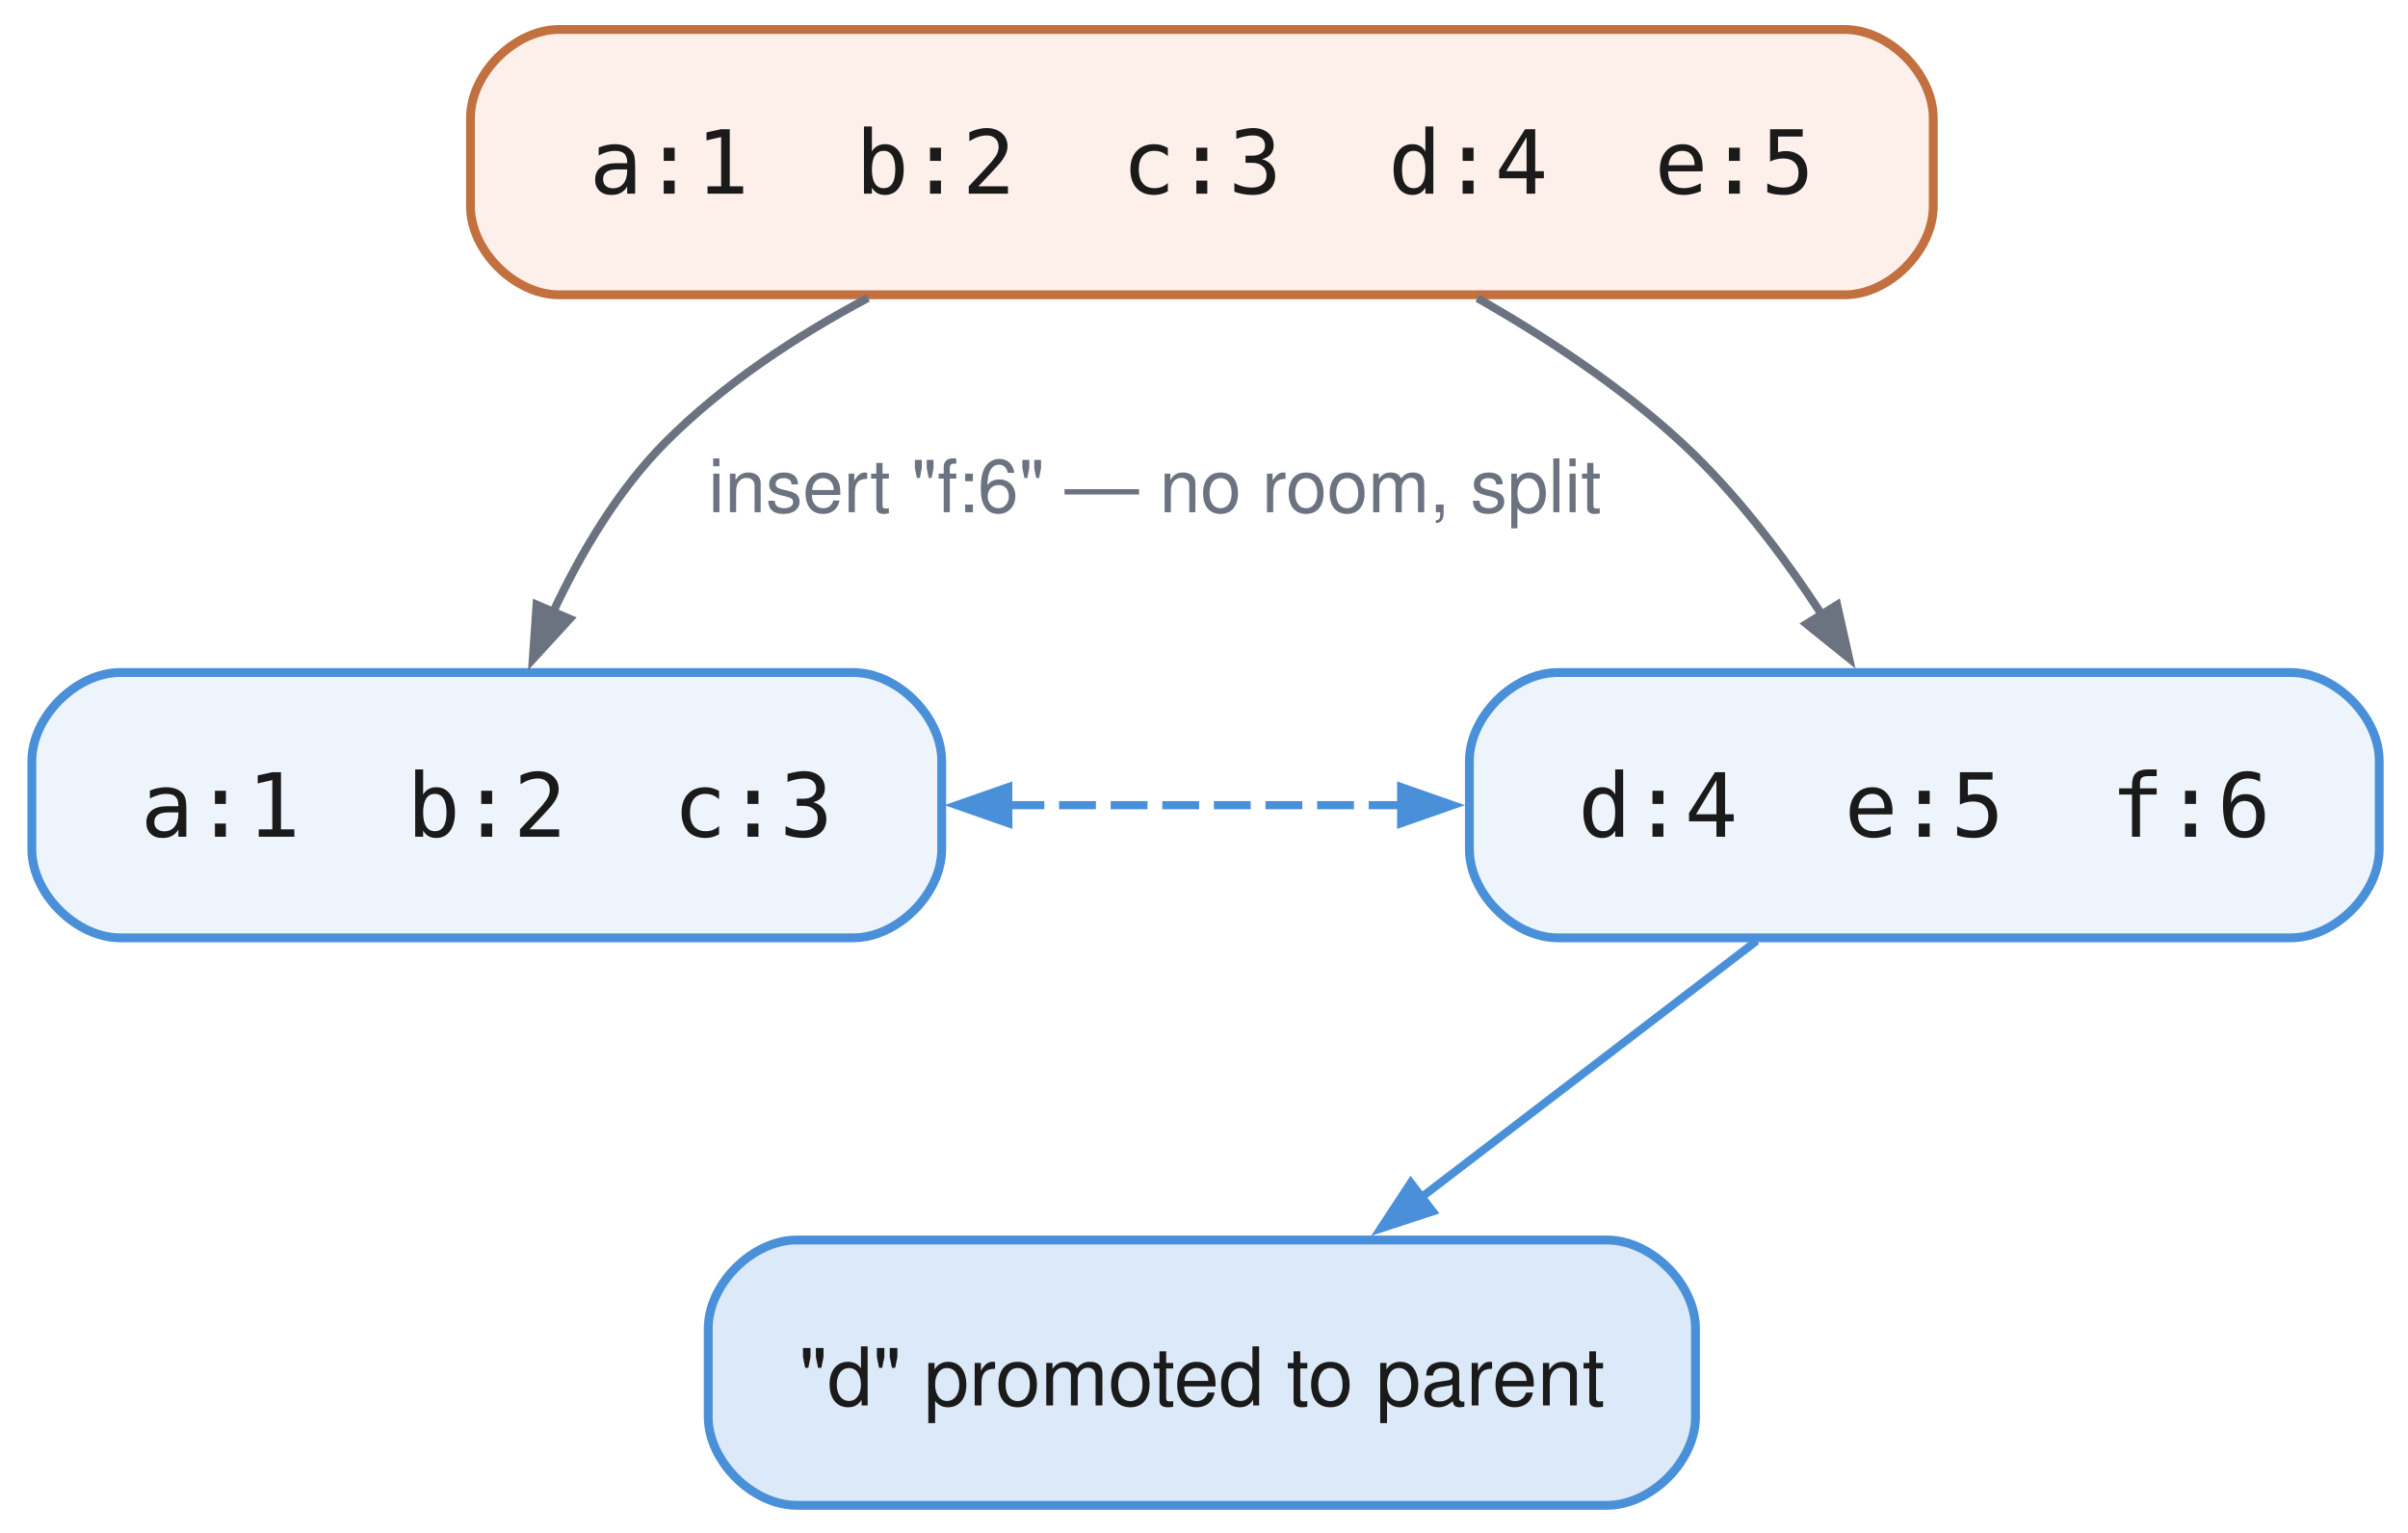
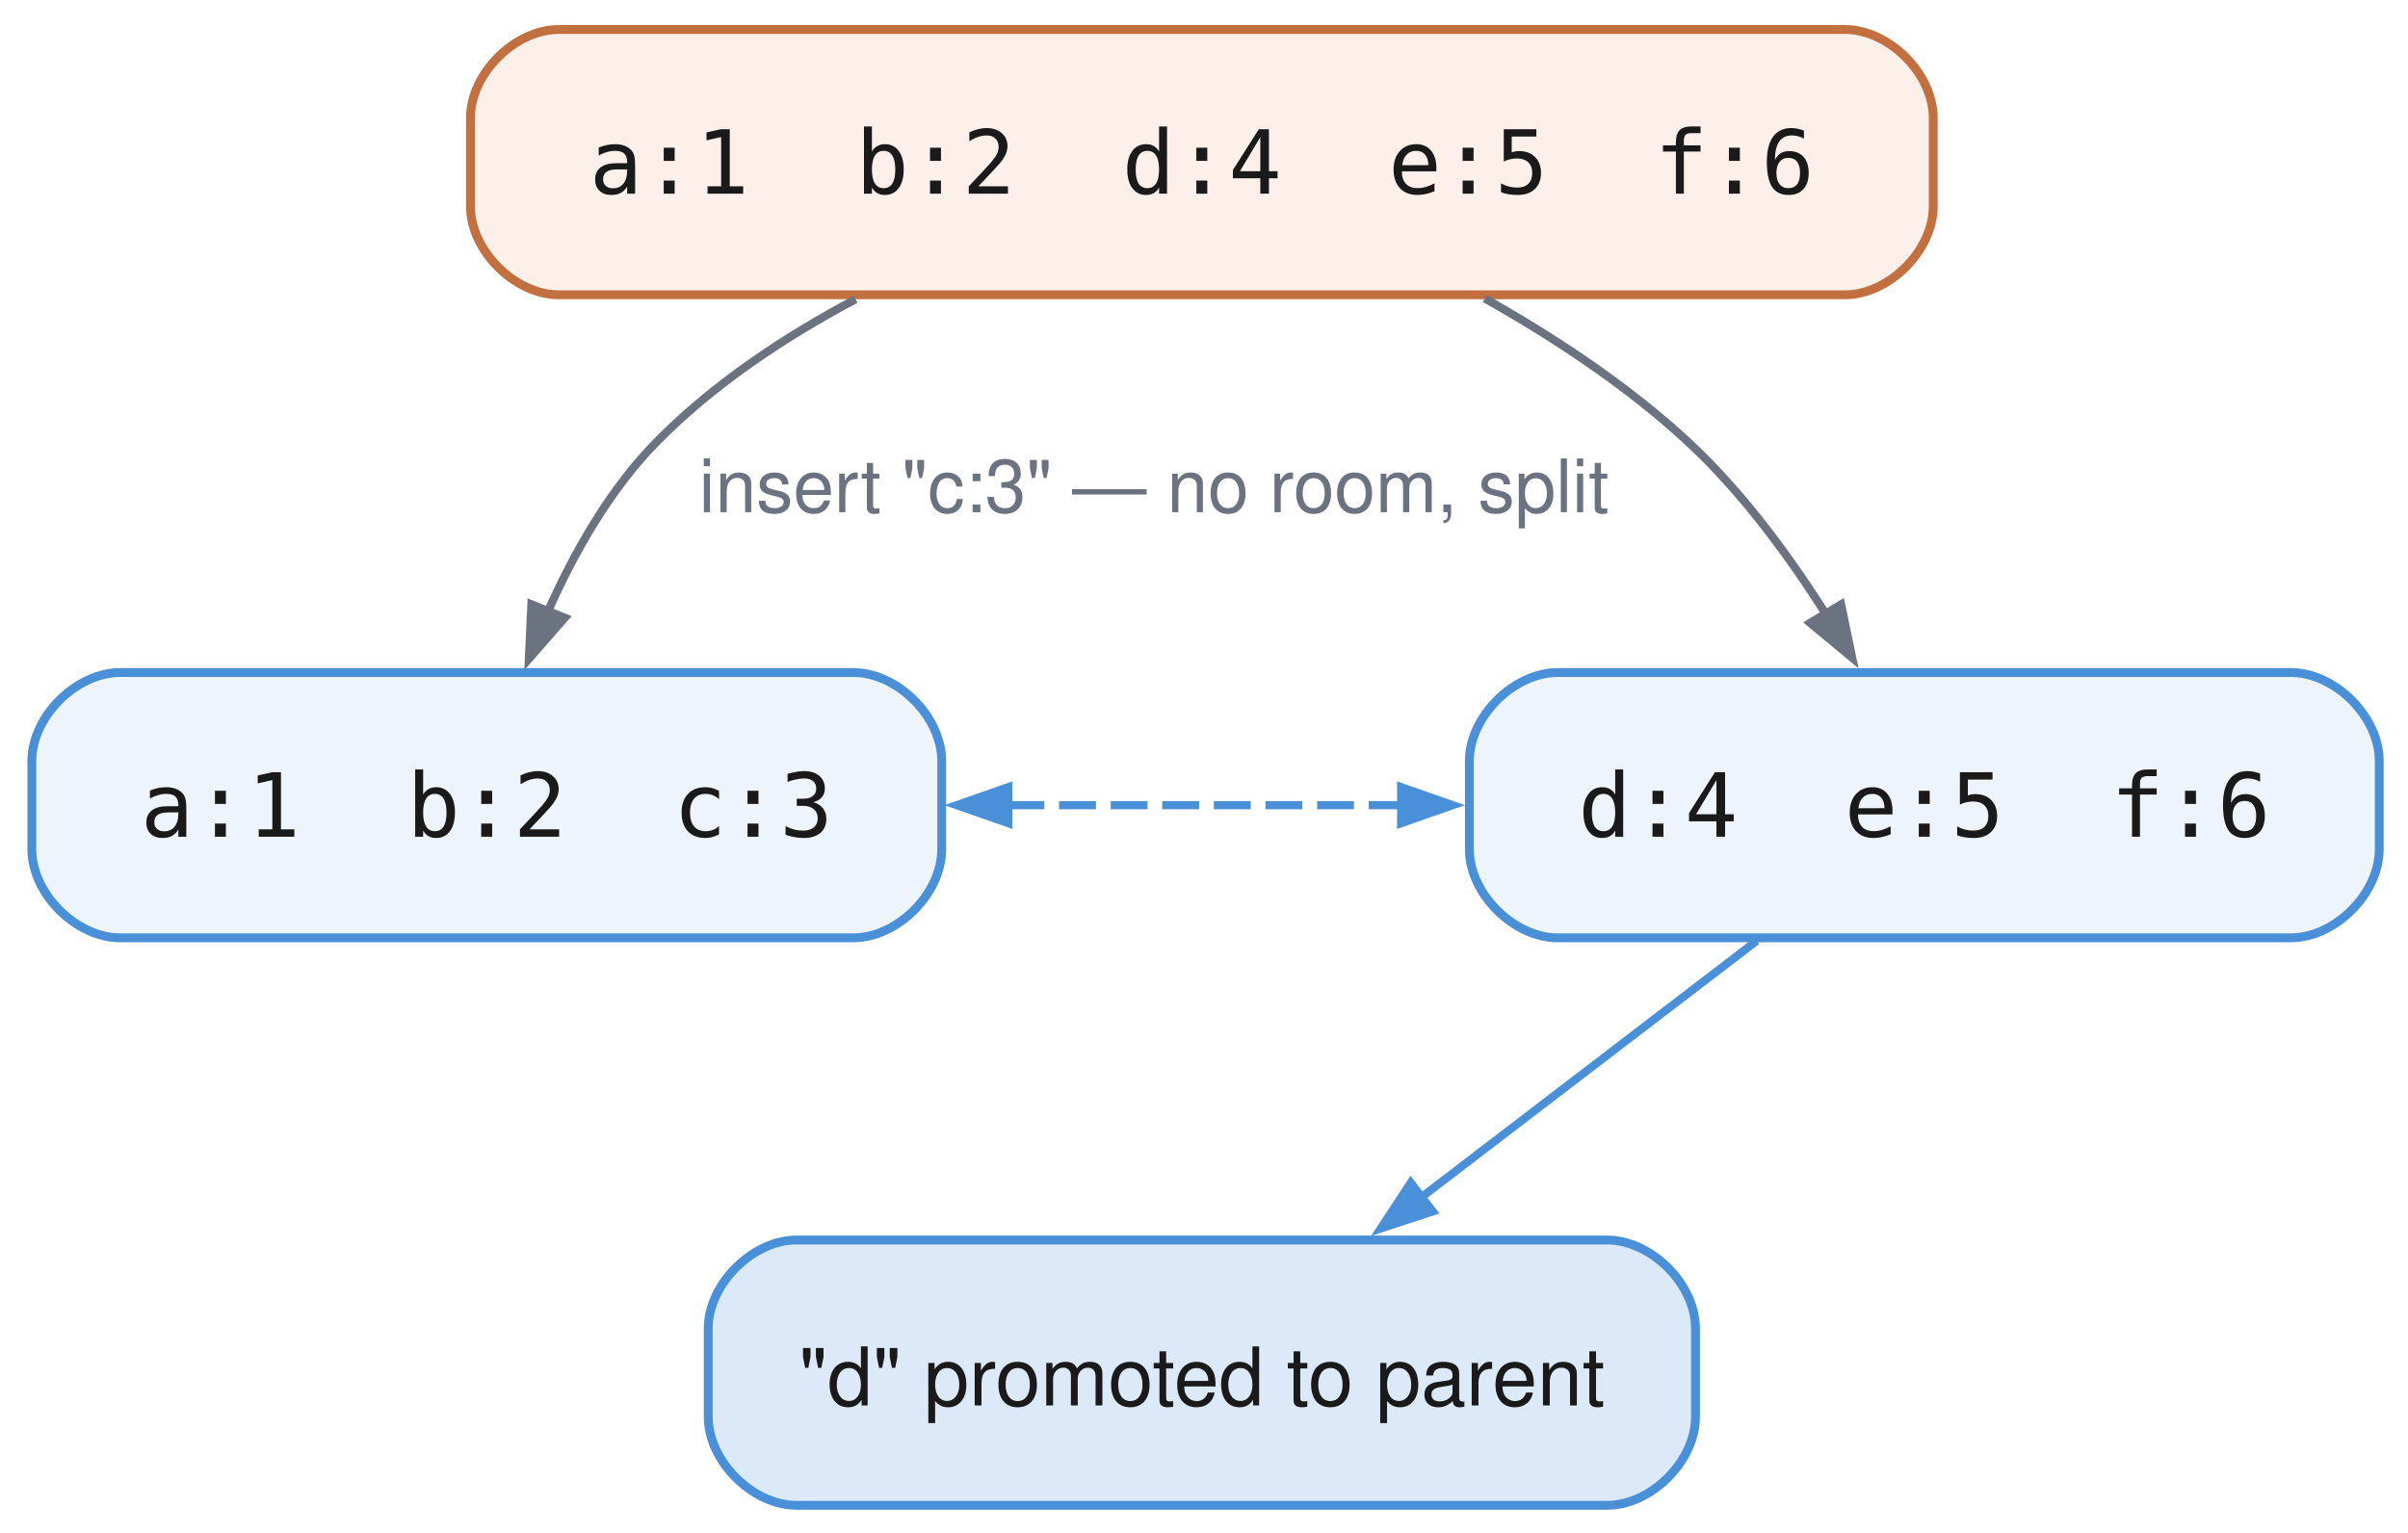
<svg xmlns="http://www.w3.org/2000/svg" width="435" height="277" viewBox="0.00 0.00 326.00 208.00">
  <g id="graph0" class="graph" transform="scale(1 1) rotate(0) translate(4 204.25)">
    <g id="node1" class="node">
      <path fill="#fdf0ea" stroke="#c2703f" stroke-width="1.2" d="M245.92,-200.25C245.92,-200.25 71.5,-200.25 71.5,-200.25 65.5,-200.25 59.5,-194.25 59.5,-188.25 59.5,-188.25 59.5,-176.25 59.5,-176.25 59.5,-170.25 65.5,-164.25 71.5,-164.25 71.5,-164.25 245.92,-164.25 245.92,-164.25 251.92,-164.25 257.92,-170.25 257.92,-176.25 257.92,-176.25 257.92,-188.25 257.92,-188.25 257.92,-194.25 251.92,-200.25 245.92,-200.25" />
-       <text xml:space="preserve" text-anchor="middle" x="158.71" y="-177.97" font-family="Menlo,Consolas,monospace" font-size="12.00" fill="#1a1a1a">a:1  b:2  c:3  d:4  e:5</text>
+       <text xml:space="preserve" text-anchor="middle" x="158.71" y="-177.97" font-family="Menlo,Consolas,monospace" font-size="12.00" fill="#1a1a1a">a:1  b:2  d:4  e:5  f:6</text>
    </g>
    <g id="node2" class="node">
      <path fill="#eef4fb" stroke="#4a90d9" stroke-width="1.2" d="M111.42,-113C111.42,-113 12,-113 12,-113 6,-113 0,-107 0,-101 0,-101 0,-89 0,-89 0,-83 6,-77 12,-77 12,-77 111.42,-77 111.42,-77 117.42,-77 123.42,-83 123.42,-89 123.42,-89 123.42,-101 123.42,-101 123.42,-107 117.42,-113 111.42,-113" />
      <text xml:space="preserve" text-anchor="middle" x="61.71" y="-90.72" font-family="Menlo,Consolas,monospace" font-size="12.00" fill="#1a1a1a">a:1  b:2  c:3</text>
    </g>
    <g id="edge1" class="edge">
-       <path fill="none" stroke="#6b7280" stroke-width="1.1" d="M113.41,-163.82C103.56,-158.58 93.76,-152.08 85.96,-144.25 79.51,-137.77 74.46,-129.23 70.67,-121.13" />
-       <polygon fill="#6b7280" stroke="#6b7280" stroke-width="1.1" points="72.97,-120.28 67.96,-114.81 68.47,-122.21 72.97,-120.28" />
-       <text xml:space="preserve" text-anchor="middle" x="152.34" y="-134.75" font-family="Helvetica,Arial,sans-serif" font-size="10.00" fill="#6b7280">  insert "f:6" — no room, split  </text>
+       <path fill="none" stroke="#6b7280" stroke-width="1.1" d="M111.74,-163.65C101.98,-158.47 92.36,-152.04 84.71,-144.25 78.37,-137.79 73.53,-129.25 69.95,-121.16" />
+       <polygon fill="#6b7280" stroke="#6b7280" stroke-width="1.1" points="72.3,-120.43 67.42,-114.85 67.76,-122.26 72.3,-120.43" />
+       <text xml:space="preserve" text-anchor="middle" x="152.21" y="-134.75" font-family="Helvetica,Arial,sans-serif" font-size="10.00" fill="#6b7280">  insert "c:3" — no room, split  </text>
    </g>
    <g id="node3" class="node">
      <path fill="#eef4fb" stroke="#4a90d9" stroke-width="1.2" d="M306.42,-113C306.42,-113 207,-113 207,-113 201,-113 195,-107 195,-101 195,-101 195,-89 195,-89 195,-83 201,-77 207,-77 207,-77 306.42,-77 306.42,-77 312.42,-77 318.42,-83 318.42,-89 318.42,-89 318.42,-101 318.42,-101 318.42,-107 312.42,-113 306.42,-113" />
      <text xml:space="preserve" text-anchor="middle" x="256.71" y="-90.72" font-family="Menlo,Consolas,monospace" font-size="12.00" fill="#1a1a1a">d:4  e:5  f:6</text>
    </g>
    <g id="edge2" class="edge">
-       <path fill="none" stroke="#6b7280" stroke-width="1.1" d="M196.1,-163.79C205.7,-158.32 215.59,-151.73 223.71,-144.25 231.03,-137.51 237.58,-128.86 242.88,-120.75" />
-       <polygon fill="#6b7280" stroke="#6b7280" stroke-width="1.1" points="244.88,-122.18 246.5,-114.94 240.72,-119.59 244.88,-122.18" />
+       <path fill="none" stroke="#6b7280" stroke-width="1.1" d="M197.1,-163.75C206.74,-158.32 216.62,-151.76 224.71,-144.25 231.93,-137.55 238.31,-128.91 243.44,-120.79" />
+       <polygon fill="#6b7280" stroke="#6b7280" stroke-width="1.1" points="245.42,-122.25 246.93,-114.99 241.22,-119.73 245.42,-122.25" />
    </g>
    <g id="edge3" class="edge">
      <path fill="none" stroke="#4a90d9" stroke-width="1.1" stroke-dasharray="5,2" d="M132.34,-95C150.28,-95 168.22,-95 186.16,-95" />
      <polygon fill="#4a90d9" stroke="#4a90d9" stroke-width="1.1" points="132.46,-92.55 125.45,-95 132.45,-97.45 132.46,-92.55" />
      <polygon fill="#4a90d9" stroke="#4a90d9" stroke-width="1.1" points="185.74,-97.45 192.74,-95 185.74,-92.55 185.74,-97.45" />
    </g>
    <g id="node4" class="node">
      <path fill="#dbe9f8" stroke="#4a90d9" stroke-width="1.2" d="M213.67,-36C213.67,-36 103.75,-36 103.75,-36 97.75,-36 91.75,-30 91.75,-24 91.75,-24 91.75,-12 91.75,-12 91.75,-6 97.75,0 103.75,0 103.75,0 213.67,0 213.67,0 219.67,0 225.67,-6 225.67,-12 225.67,-12 225.67,-24 225.67,-24 225.67,-30 219.67,-36 213.67,-36" />
      <text xml:space="preserve" text-anchor="middle" x="158.71" y="-13.55" font-family="Helvetica,Arial,sans-serif" font-size="11.00" fill="#1a1a1a">"d" promoted to parent</text>
    </g>
    <g id="edge5" class="edge">
      <path fill="none" stroke="#4a90d9" stroke-width="1.1" d="M233.98,-76.6C220.35,-66.17 202.87,-52.79 188.18,-41.56" />
      <polygon fill="#4a90d9" stroke="#4a90d9" stroke-width="1.1" points="190.03,-39.88 182.98,-37.57 187.05,-43.77 190.03,-39.88" />
    </g>
  </g>
</svg>
